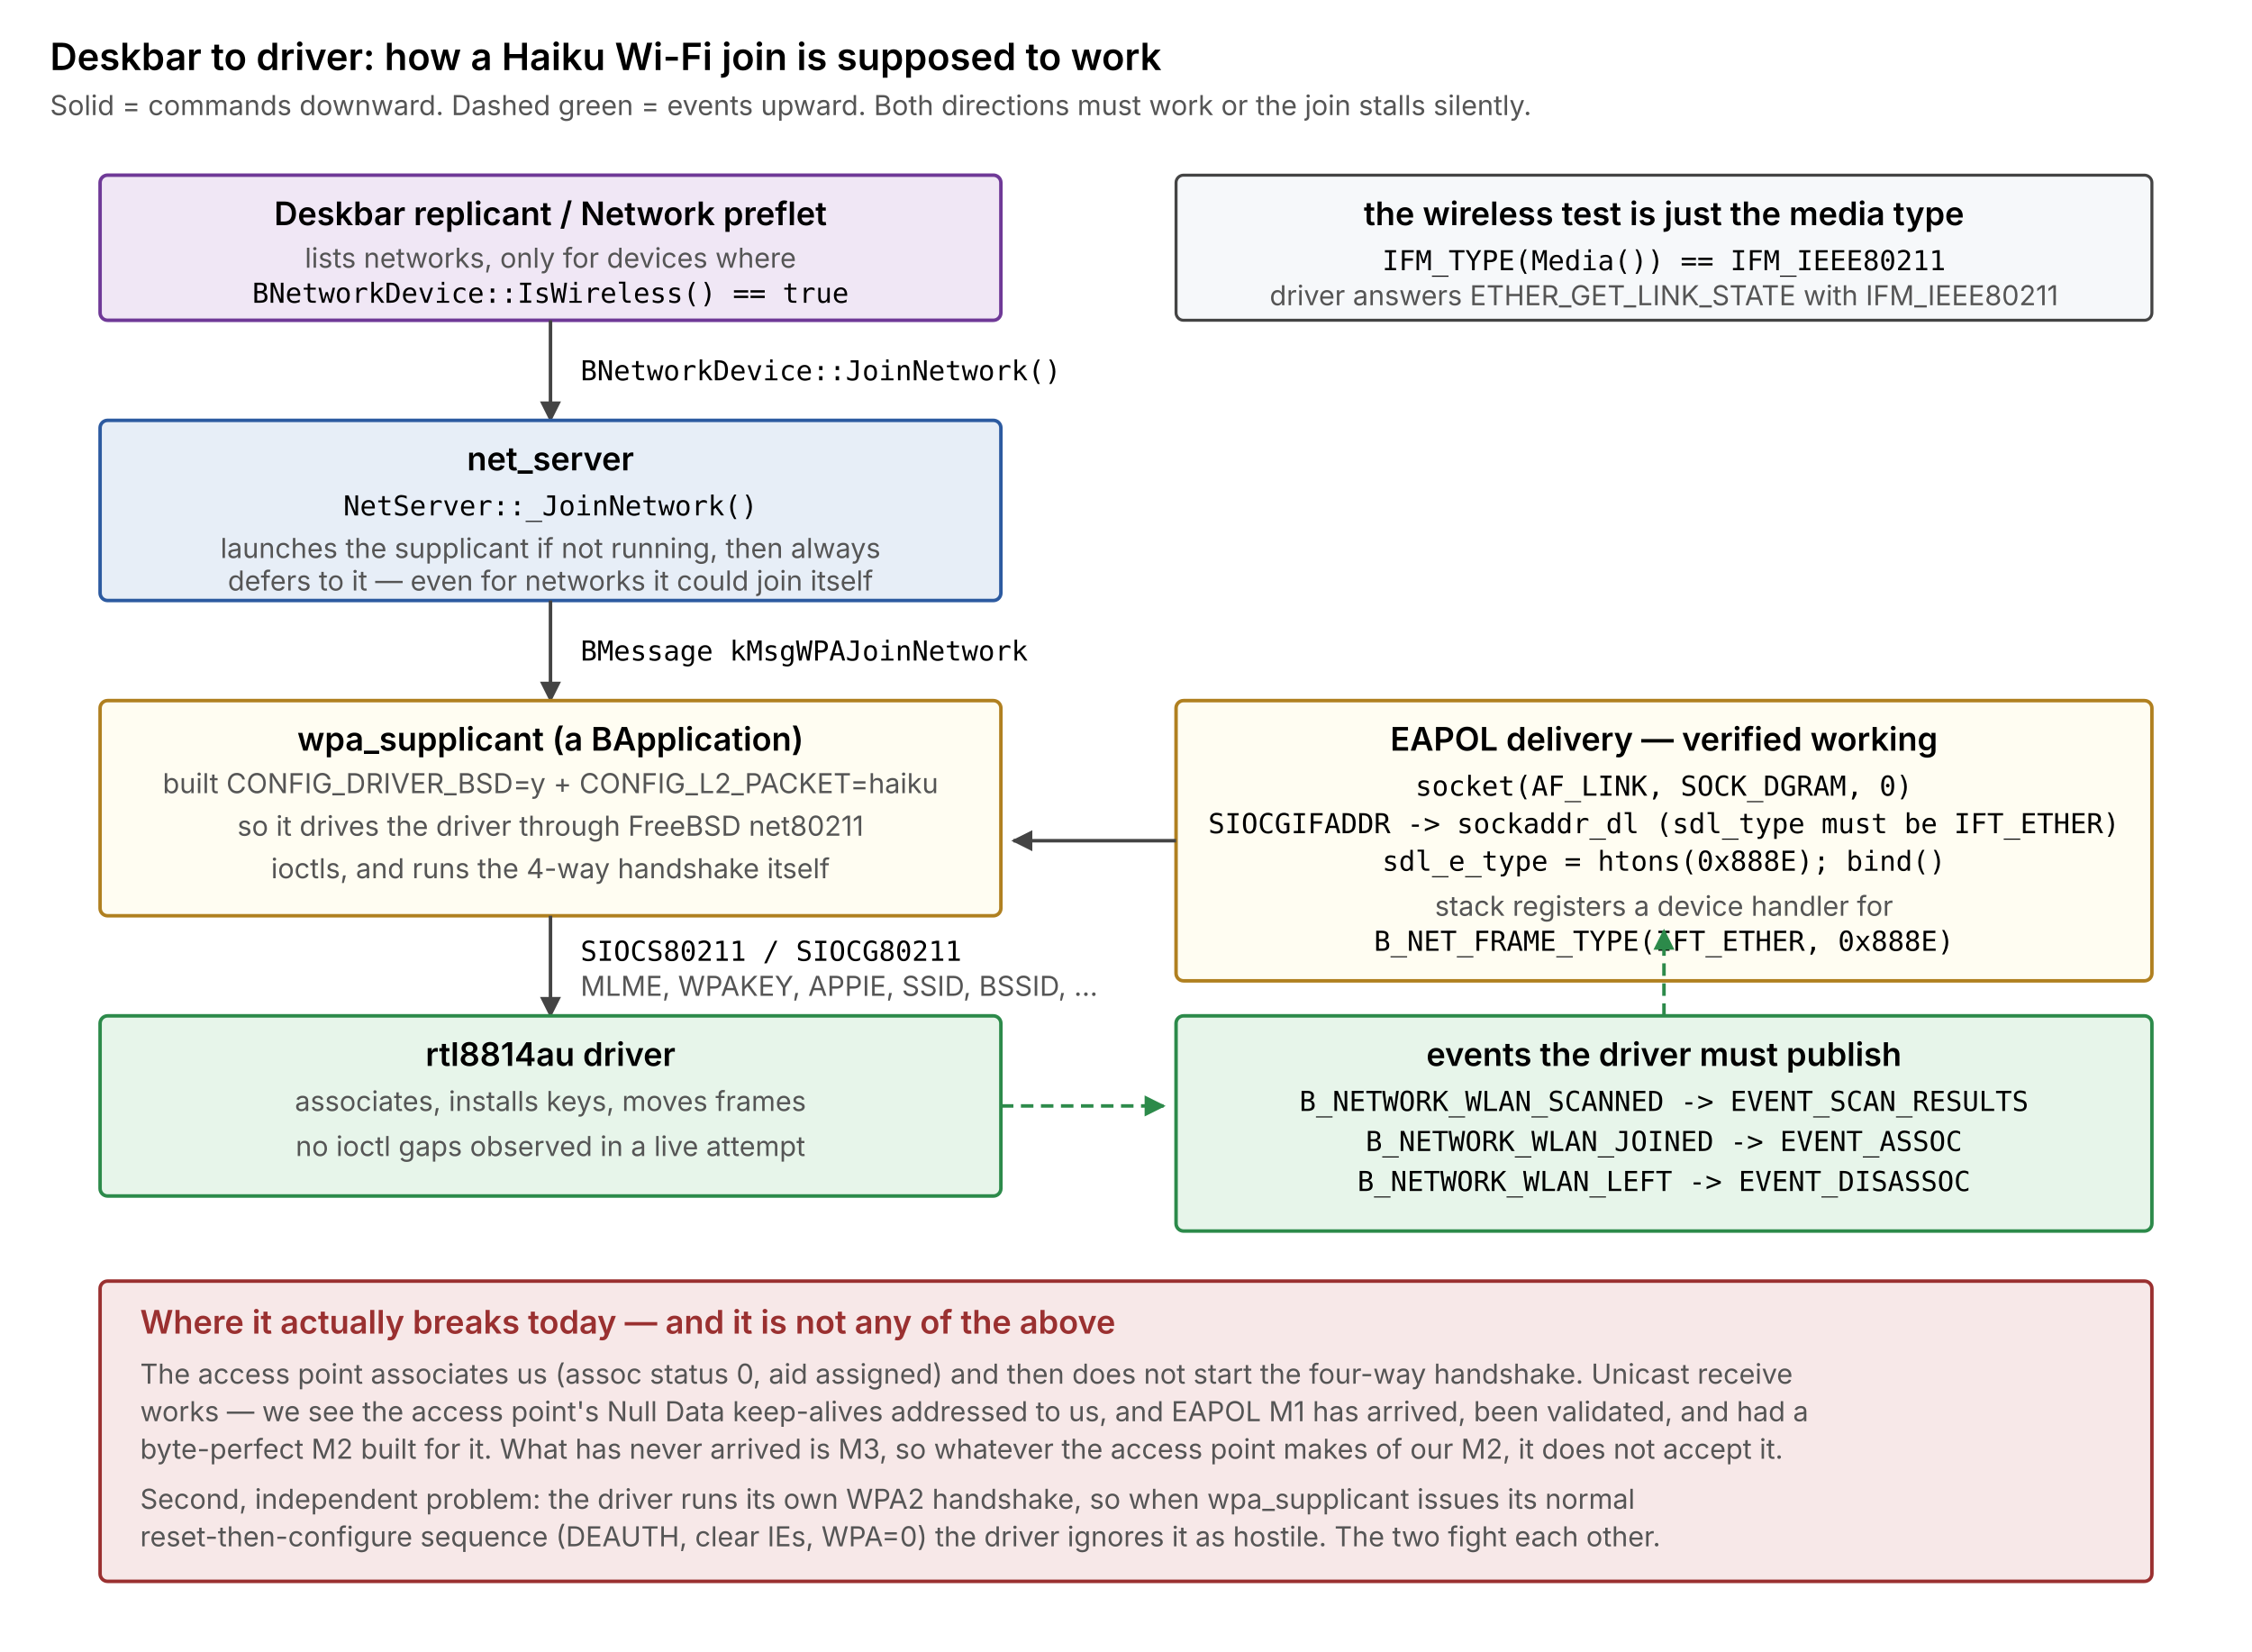
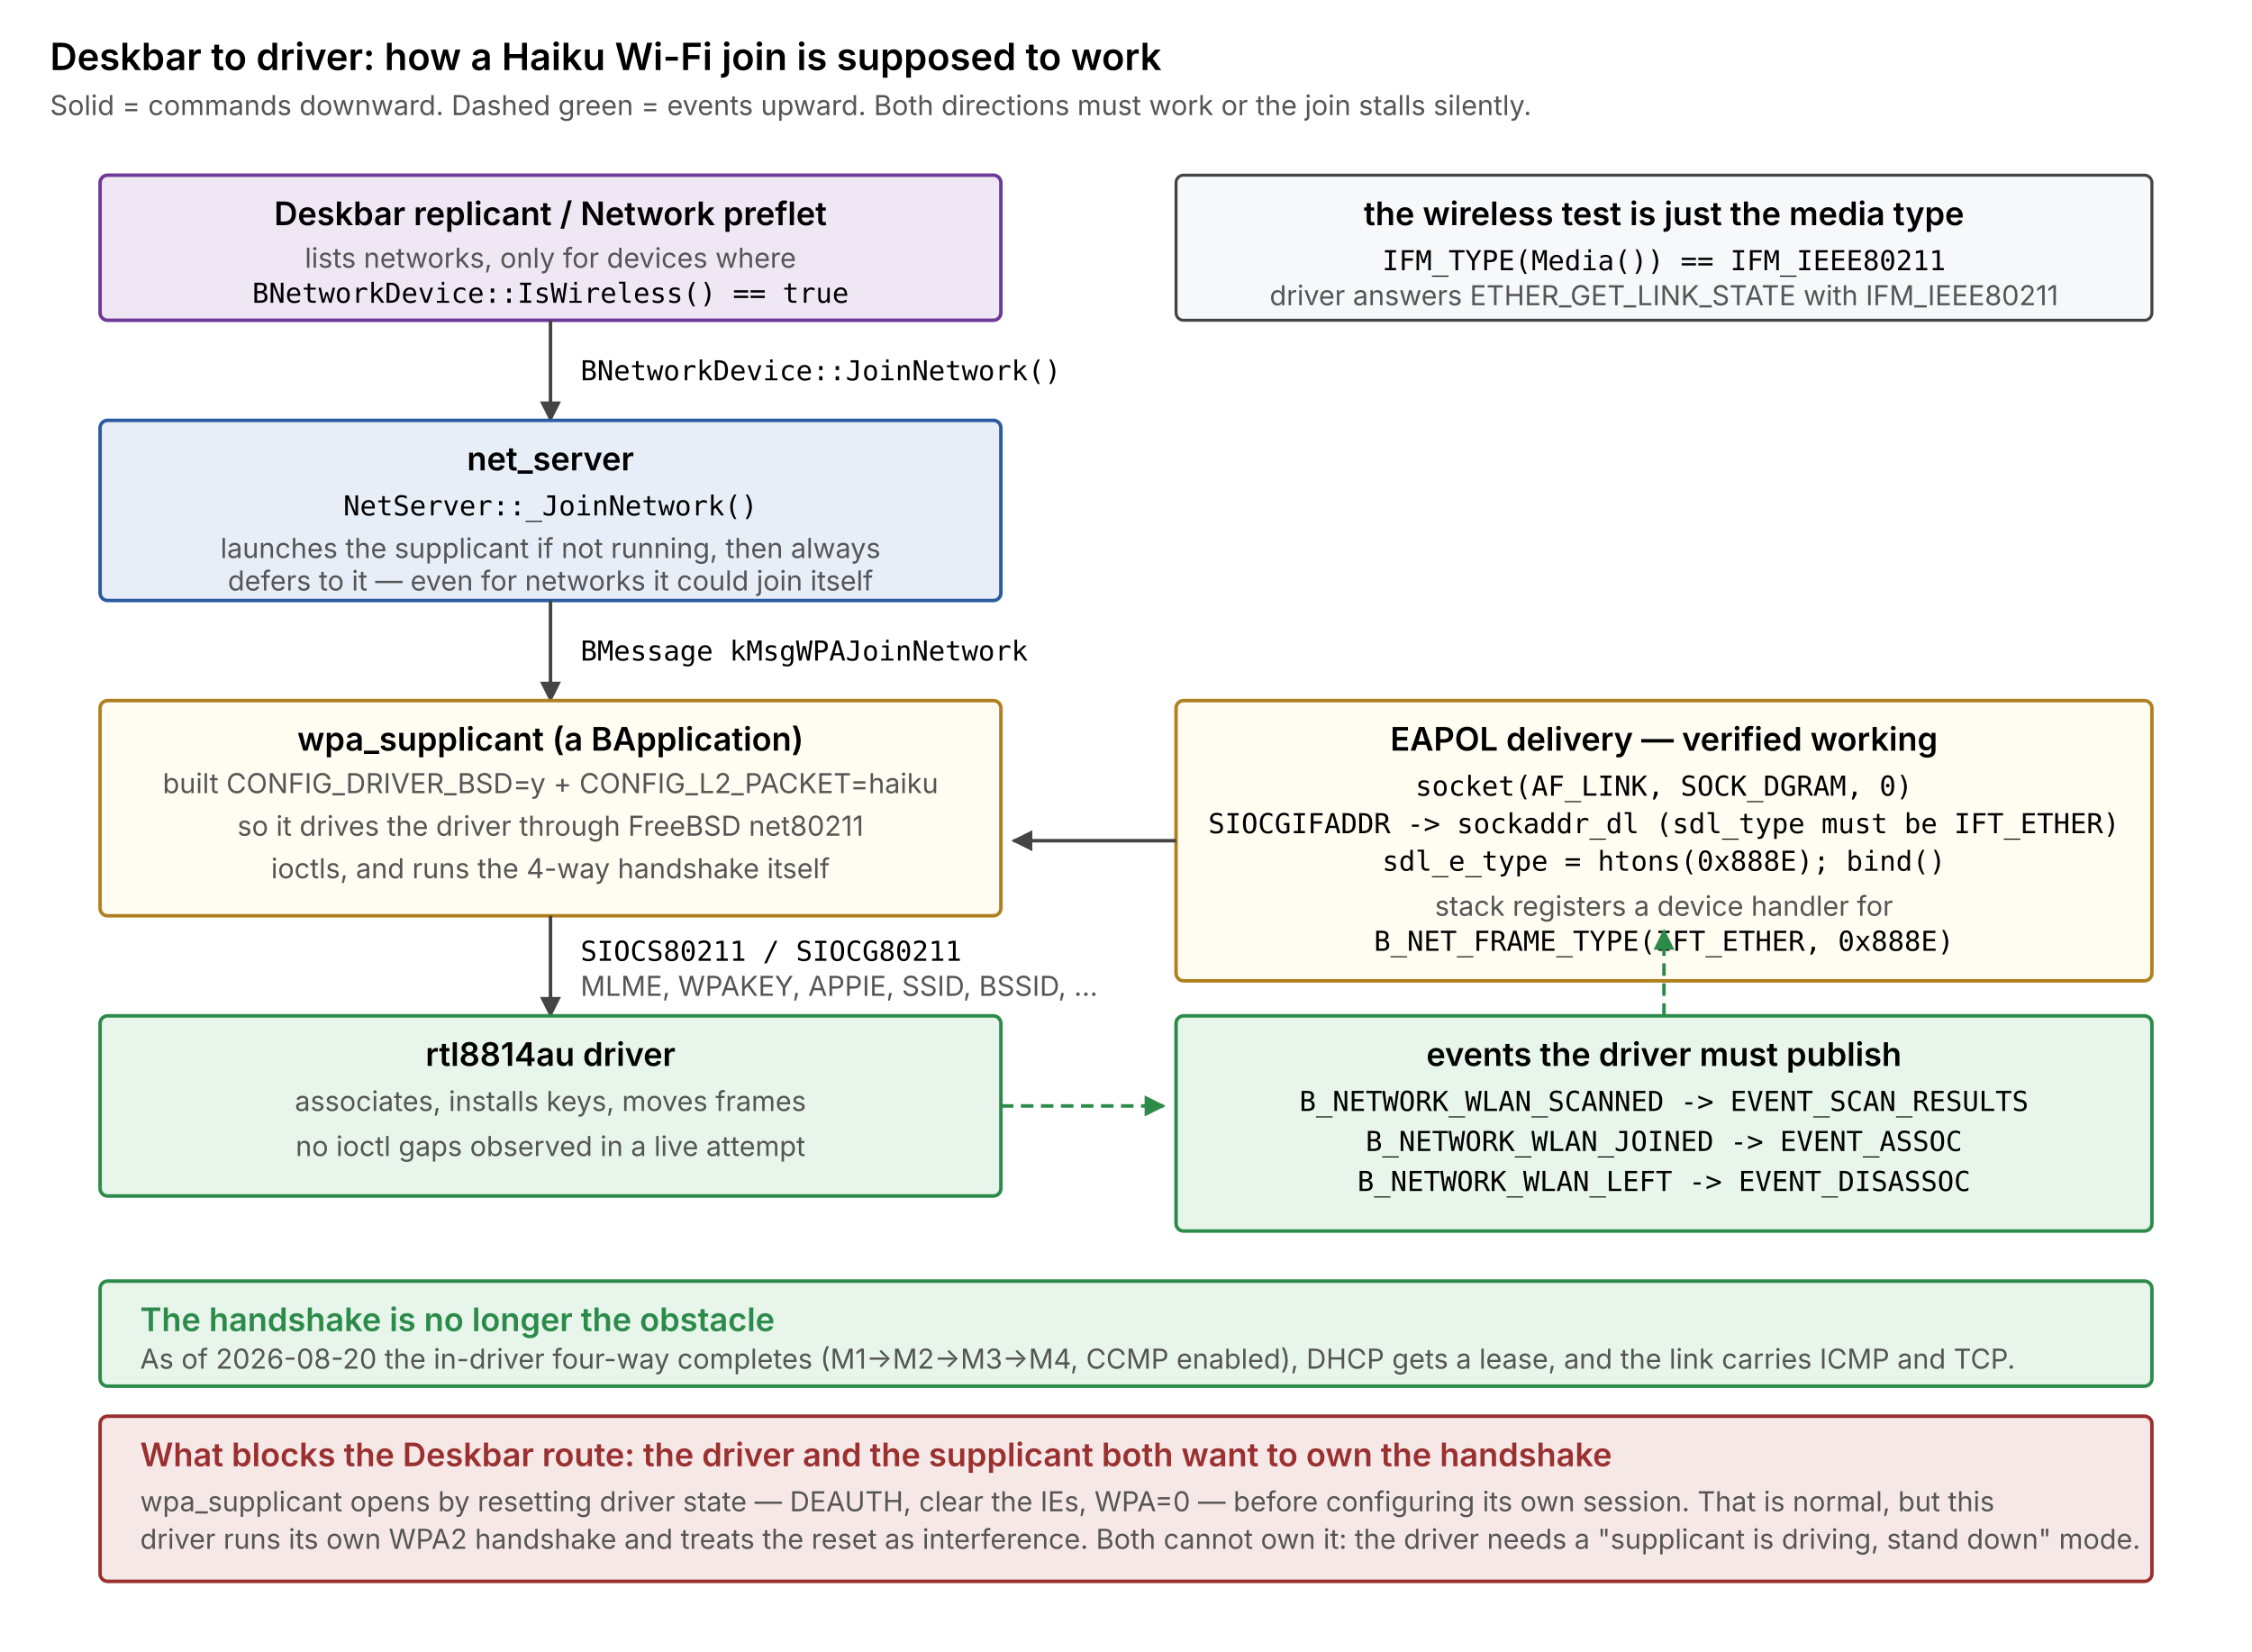
<svg xmlns="http://www.w3.org/2000/svg" viewBox="0 0 900 660" font-family="-apple-system, BlinkMacSystemFont, 'Segoe UI', sans-serif" font-size="13">
  <style>
    .box    { fill: #f6f8fa; stroke: #444; stroke-width: 1.2; }
    .ui     { fill: #f0e7f5; stroke: #6f3997; stroke-width: 1.4; }
    .server { fill: #e7eef7; stroke: #2c5aa0; stroke-width: 1.4; }
    .supp   { fill: #fffdf2; stroke: #b08020; stroke-width: 1.4; }
    .drv    { fill: #e7f5ea; stroke: #2c8a4a; stroke-width: 1.4; }
    .bad    { fill: #f7e8e8; stroke: #9a3030; stroke-width: 1.4; }
+     .ok     { fill: #e7f5ea; stroke: #2c8a4a; stroke-width: 1.4; }
    .small  { font-size: 11px; fill: #555; }
    .mono   { font-family: 'SF Mono', Menlo, Consolas, monospace; font-size: 11px; }
    .arrow  { fill: none; stroke: #444; stroke-width: 1.4; }
    .evt    { fill: none; stroke: #2c8a4a; stroke-width: 1.4; stroke-dasharray: 5 3; }
  </style>
  <defs>
    <marker id="arr" viewBox="0 0 10 10" refX="9" refY="5" markerWidth="6" markerHeight="6" orient="auto">
      <path d="M 0 0 L 10 5 L 0 10 z" fill="#444" />
    </marker>
    <marker id="arrg" viewBox="0 0 10 10" refX="9" refY="5" markerWidth="6" markerHeight="6" orient="auto">
      <path d="M 0 0 L 10 5 L 0 10 z" fill="#2c8a4a" />
    </marker>
  </defs>
  <text x="20" y="28" font-size="15" font-weight="600">Deskbar to driver: how a Haiku Wi-Fi join is supposed to work</text>
  <text x="20" y="46" class="small">Solid = commands downward. Dashed green = events upward. Both directions must work or the join stalls silently.</text>
  <rect class="ui" x="40" y="70" width="360" height="58" rx="3" />
  <text x="220" y="90" text-anchor="middle" font-weight="600">Deskbar replicant / Network preflet</text>
  <text x="220" y="107" text-anchor="middle" class="small">lists networks, only for devices where</text>
  <text x="220" y="121" text-anchor="middle" class="mono">BNetworkDevice::IsWireless() == true</text>
  <rect class="box" x="470" y="70" width="390" height="58" rx="3" />
  <text x="665" y="90" text-anchor="middle" font-weight="600">the wireless test is just the media type</text>
  <text x="665" y="108" text-anchor="middle" class="mono">IFM_TYPE(Media()) == IFM_IEEE80211</text>
  <text x="665" y="122" text-anchor="middle" class="small">driver answers ETHER_GET_LINK_STATE with IFM_IEEE80211</text>
  <path class="arrow" d="M 220 128 L 220 168" marker-end="url(#arr)" />
  <text x="232" y="152" class="mono">BNetworkDevice::JoinNetwork()</text>
  <rect class="server" x="40" y="168" width="360" height="72" rx="3" />
  <text x="220" y="188" text-anchor="middle" font-weight="600">net_server</text>
  <text x="220" y="206" text-anchor="middle" class="mono">NetServer::_JoinNetwork()</text>
  <text x="220" y="223" text-anchor="middle" class="small">launches the supplicant if not running, then always</text>
  <text x="220" y="236" text-anchor="middle" class="small">defers to it — even for networks it could join itself</text>
  <path class="arrow" d="M 220 240 L 220 280" marker-end="url(#arr)" />
  <text x="232" y="264" class="mono">BMessage kMsgWPAJoinNetwork</text>
  <rect class="supp" x="40" y="280" width="360" height="86" rx="3" />
  <text x="220" y="300" text-anchor="middle" font-weight="600">wpa_supplicant (a BApplication)</text>
  <text x="220" y="317" text-anchor="middle" class="small">built CONFIG_DRIVER_BSD=y + CONFIG_L2_PACKET=haiku</text>
  <text x="220" y="334" text-anchor="middle" class="small">so it drives the driver through FreeBSD net80211</text>
  <text x="220" y="351" text-anchor="middle" class="small">ioctls, and runs the 4-way handshake itself</text>
  <path class="arrow" d="M 220 366 L 220 406" marker-end="url(#arr)" />
  <text x="232" y="384" class="mono">SIOCS80211 / SIOCG80211</text>
  <text x="232" y="398" class="small">MLME, WPAKEY, APPIE, SSID, BSSID, …</text>
  <rect class="drv" x="40" y="406" width="360" height="72" rx="3" />
  <text x="220" y="426" text-anchor="middle" font-weight="600">rtl8814au driver</text>
  <text x="220" y="444" text-anchor="middle" class="small">associates, installs keys, moves frames</text>
  <text x="220" y="462" text-anchor="middle" class="small">no ioctl gaps observed in a live attempt</text>
  <rect class="supp" x="470" y="280" width="390" height="112" rx="3" />
  <text x="665" y="300" text-anchor="middle" font-weight="600">EAPOL delivery — verified working</text>
  <text x="665" y="318" text-anchor="middle" class="mono">socket(AF_LINK, SOCK_DGRAM, 0)</text>
  <text x="665" y="333" text-anchor="middle" class="mono">SIOCGIFADDR -&gt; sockaddr_dl (sdl_type must be IFT_ETHER)</text>
  <text x="665" y="348" text-anchor="middle" class="mono">sdl_e_type = htons(0x888E); bind()</text>
  <text x="665" y="366" text-anchor="middle" class="small">stack registers a device handler for</text>
  <text x="665" y="380" text-anchor="middle" class="mono">B_NET_FRAME_TYPE(IFT_ETHER, 0x888E)</text>
  <path class="arrow" d="M 470 336 L 405 336" marker-end="url(#arr)" />
  <rect class="drv" x="470" y="406" width="390" height="86" rx="3" />
  <text x="665" y="426" text-anchor="middle" font-weight="600">events the driver must publish</text>
  <text x="665" y="444" text-anchor="middle" class="mono">B_NETWORK_WLAN_SCANNED -&gt; EVENT_SCAN_RESULTS</text>
  <text x="665" y="460" text-anchor="middle" class="mono">B_NETWORK_WLAN_JOINED  -&gt; EVENT_ASSOC</text>
  <text x="665" y="476" text-anchor="middle" class="mono">B_NETWORK_WLAN_LEFT    -&gt; EVENT_DISASSOC</text>
  <path class="evt" d="M 400 442 L 465 442" marker-end="url(#arrg)" />
  <path class="evt" d="M 665 406 L 665 372" marker-end="url(#arrg)" />
-   <rect class="bad" x="40" y="512" width="820" height="120" rx="3" />
-   <text x="56" y="533" font-weight="600" fill="#9a3030">Where it actually breaks today — and it is not any of the above</text>
-   <text x="56" y="553" class="small">The access point associates us (assoc status 0, aid assigned) and then does not start the four-way handshake. Unicast receive</text>
-   <text x="56" y="568" class="small">works — we see the access point's Null Data keep-alives addressed to us, and EAPOL M1 has arrived, been validated, and had a</text>
-   <text x="56" y="583" class="small">byte-perfect M2 built for it. What has never arrived is M3, so whatever the access point makes of our M2, it does not accept it.</text>
-   <text x="56" y="603" class="small">Second, independent problem: the driver runs its own WPA2 handshake, so when wpa_supplicant issues its normal</text>
-   <text x="56" y="618" class="small">reset-then-configure sequence (DEAUTH, clear IEs, WPA=0) the driver ignores it as hostile. The two fight each other.</text>
+   <rect class="ok" x="40" y="512" width="820" height="42" rx="3" />
+   <text x="56" y="532" font-weight="600" fill="#2c8a4a">The handshake is no longer the obstacle</text>
+   <text x="56" y="547" class="small">As of 2026-08-20 the in-driver four-way completes (M1→M2→M3→M4, CCMP enabled), DHCP gets a lease, and the link carries ICMP and TCP.</text>
+   <rect class="bad" x="40" y="566" width="820" height="66" rx="3" />
+   <text x="56" y="586" font-weight="600" fill="#9a3030">What blocks the Deskbar route: the driver and the supplicant both want to own the handshake</text>
+   <text x="56" y="604" class="small">wpa_supplicant opens by resetting driver state — DEAUTH, clear the IEs, WPA=0 — before configuring its own session. That is normal, but this</text>
+   <text x="56" y="619" class="small">driver runs its own WPA2 handshake and treats the reset as interference. Both cannot own it: the driver needs a "supplicant is driving, stand down" mode.</text>
</svg>
